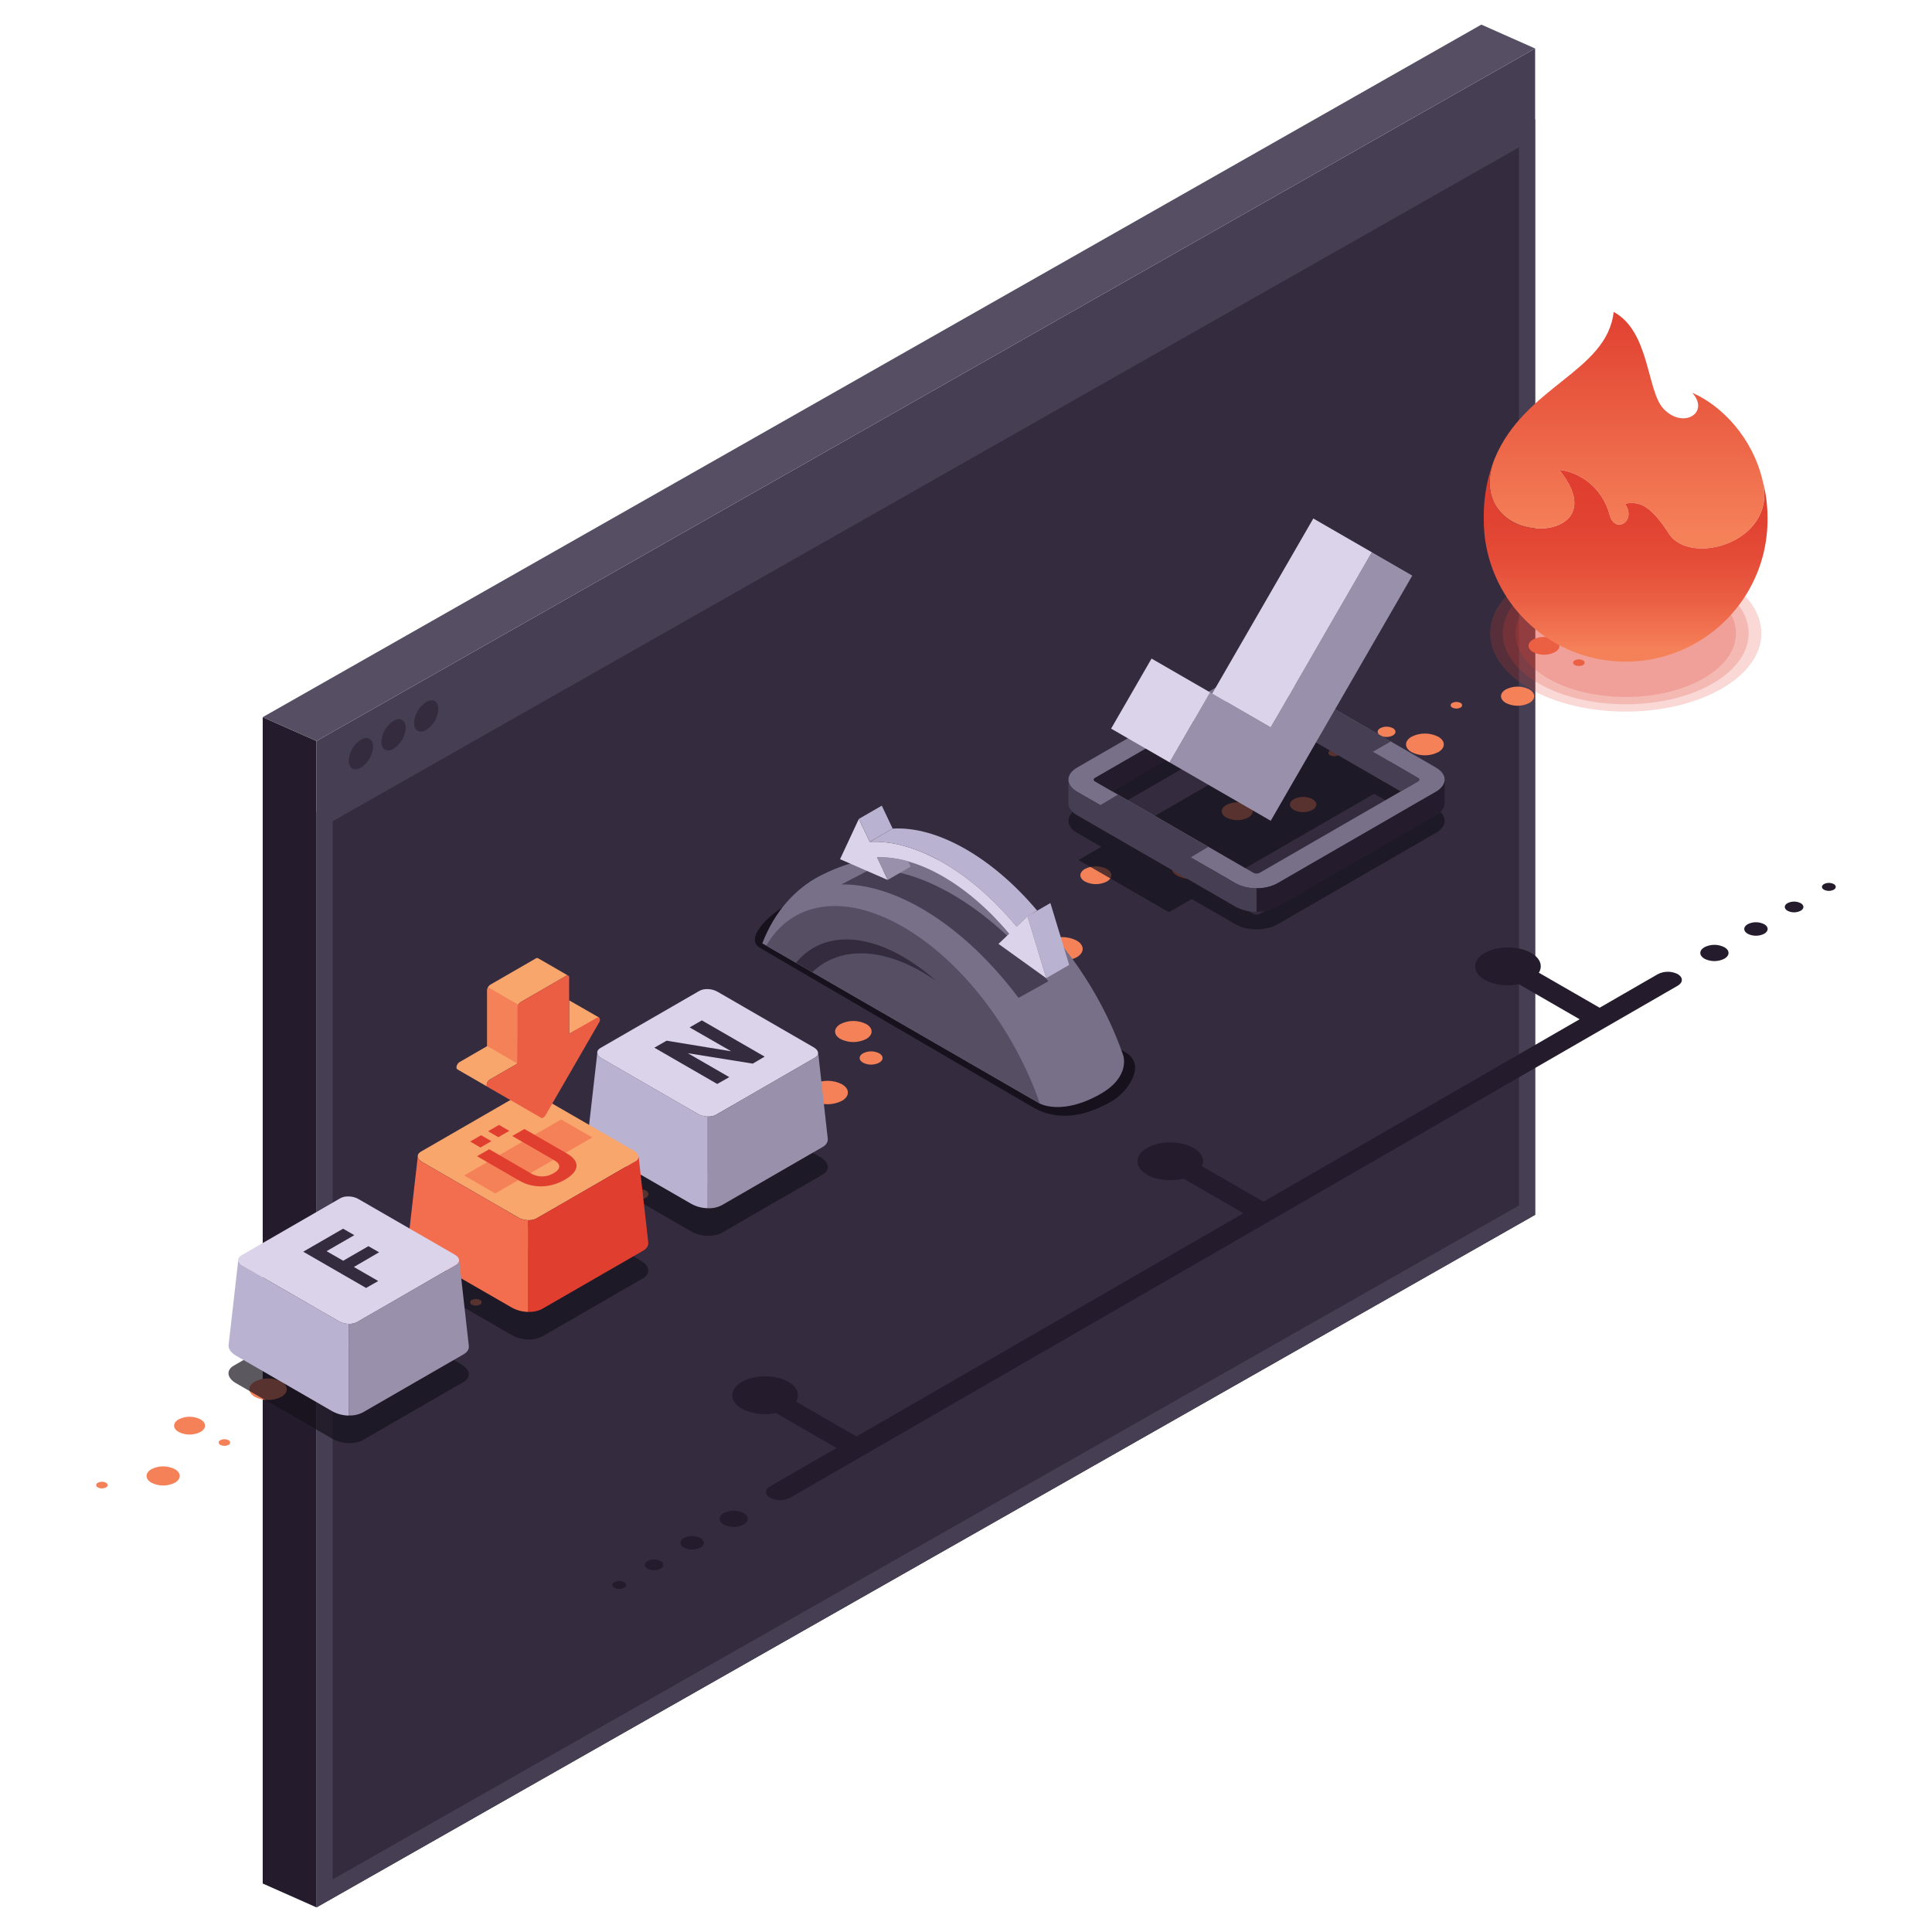
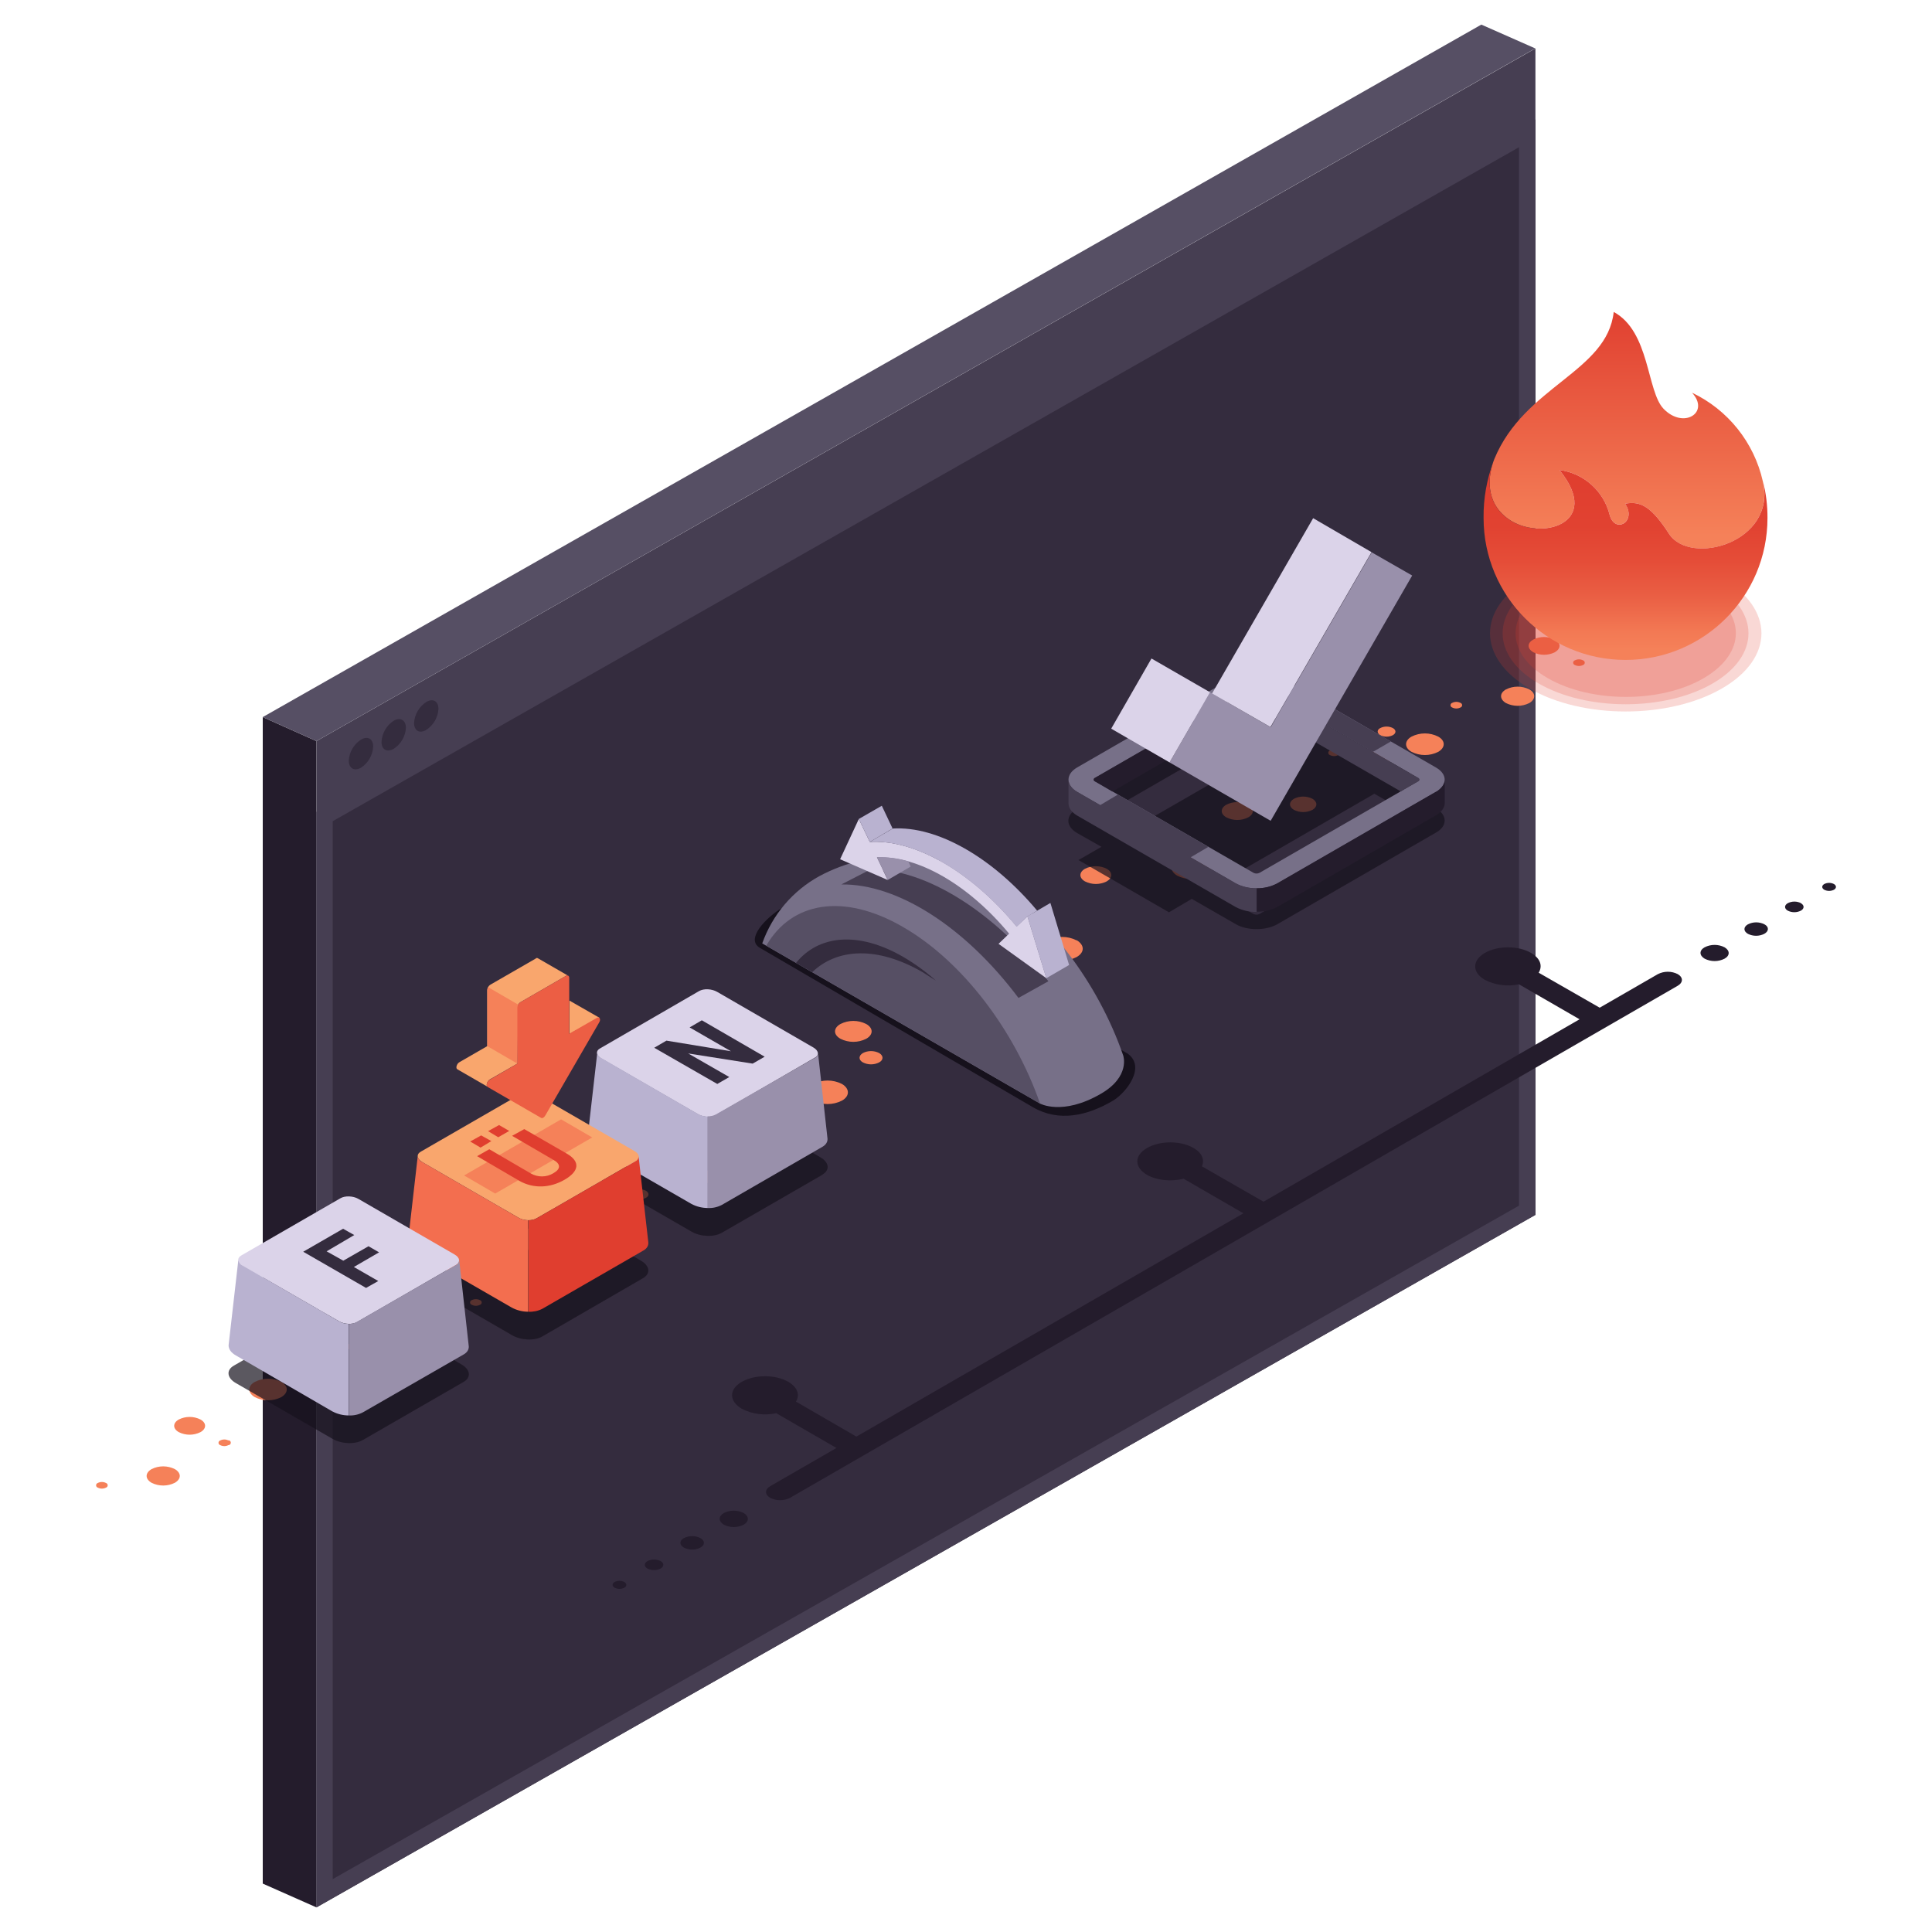
<svg xmlns="http://www.w3.org/2000/svg" viewBox="0 0 950 950">
  <defs>
-     <linearGradient id="a" x1="800.06" y1="263.36" x2="800.06" y2="149.59" gradientUnits="userSpaceOnUse">
+     <linearGradient id="a" x1="800.1" y1="263.4" x2="800.1" y2="149.6" gradientUnits="userSpaceOnUse">
      <stop offset="0" stop-color="#f58159" />
      <stop offset="1" stop-color="#e03e2f" />
    </linearGradient>
-     <linearGradient id="b" x1="799.4" y1="319.53" x2="799.4" y2="232.74" gradientUnits="userSpaceOnUse">
+     <linearGradient id="b" x1="799.4" y1="319.5" x2="799.4" y2="232.7" gradientUnits="userSpaceOnUse">
      <stop offset="0" stop-color="#f58159" />
-       <stop offset=".06" stop-color="#f37954" />
-       <stop offset=".28" stop-color="#ea5f44" />
+       <stop offset=".1" stop-color="#f37954" />
+       <stop offset=".3" stop-color="#ea5f44" />
      <stop offset=".5" stop-color="#e54d38" />
-       <stop offset=".74" stop-color="#e14231" />
+       <stop offset=".7" stop-color="#e14231" />
      <stop offset="1" stop-color="#e03e2f" />
    </linearGradient>
    <style>.a{fill:#241c2c}.b{fill:#342c3e}.c{fill:#463e52}.d{fill:#f58159}.e,.p{fill:#e03e2f}.e{opacity:.2}.h{fill:#16111c;opacity:.7}.i{fill:#777088}.j{fill:#9990ab}.k{fill:#dbd3e9}.m{fill:#564f64}.n{fill:#b9b2d0}.o{fill:#f9a66d}</style>
  </defs>
-   <path class="a" d="M129.18 352.64v573.52l26.45 11.74V364.37z" />
-   <path class="b" d="M754.85 597.36L155.63 937.9V399.23L754.85 58.7v538.66z" />
-   <path class="c" d="M155.63 364.37V937.9l599.22-340.54V23.84zm591.28 228.41L163.57 924.14V403.82L746.91 72.45v520.33z" />
-   <path class="b" d="M209.57 345.16c3.29-1.9 6-.36 6 3.44a13.18 13.18 0 01-6 10.33c-3.29 1.9-6 .36-6-3.44a13.19 13.19 0 016-10.33zM193.52 354.43c3.29-1.9 6-.36 6 3.44a13.19 13.19 0 01-6 10.33c-3.29 1.9-6 .36-6-3.44a13.19 13.19 0 016-10.33zM177.48 363.69c3.29-1.9 6-.36 6 3.44a13.18 13.18 0 01-6 10.33c-3.29 1.9-6 .36-6-3.44a13.19 13.19 0 016-10.33z" />
-   <path class="a" d="M825 479a10.83 10.83 0 00-9.8 0l-28.63 16.52-29.88-17.22c2-3.28.8-7.08-3.76-9.71-6.31-3.64-16.54-3.64-22.86 0s-6.31 9.55 0 13.2c4.55 2.63 11.13 3.33 16.82 2.17l29.84 17.23-155.47 89.7L591 573.45c1.45-3.12.12-6.57-4.11-9-6.31-3.64-16.54-3.64-22.86 0s-6.31 9.55 0 13.2c4.85 2.8 12 3.43 17.94 1.92l29.44 17-190.27 109.78-29.73-17.16c2-3.28.8-7.08-3.76-9.71-6.31-3.64-16.54-3.64-22.86 0s-6.31 9.55 0 13.2c4.55 2.63 11.13 3.33 16.82 2.17L411.34 712l-32.66 18.84c-2.71 1.56-2.71 4.09 0 5.66a10.82 10.82 0 009.8 0L825 484.67c2.67-1.56 2.67-4.1 0-5.67zM365.67 744a10.83 10.83 0 00-9.79 0c-2.7 1.56-2.7 4.09 0 5.66a10.82 10.82 0 009.8 0c2.69-1.55 2.69-4.08-.01-5.66zm-21.25 12.27a9 9 0 00-8.13 0c-2.25 1.3-2.25 3.4 0 4.7a9 9 0 008.13 0c2.24-1.28 2.24-3.39 0-4.68zm-19.59 11.33a7.15 7.15 0 00-6.47 0c-1.79 1-1.79 2.7 0 3.74a7.15 7.15 0 006.47 0c1.78-1.04 1.78-2.71 0-3.74zm-17.93 10.35a5.32 5.32 0 00-4.81 0c-1.33.77-1.33 2 0 2.78a5.31 5.31 0 004.81 0c1.33-.73 1.33-2.01 0-2.78zm541-312.19a10.83 10.83 0 00-9.8 0c-2.7 1.56-2.7 4.09 0 5.66a10.82 10.82 0 009.8 0c2.73-1.57 2.73-4.1.02-5.66zm19.59-11.31a9 9 0 00-8.13 0c-2.25 1.3-2.25 3.4 0 4.7a9 9 0 008.13 0c2.27-1.3 2.27-3.41.02-4.7zm17.93-10.35a7.15 7.15 0 00-6.47 0c-1.79 1-1.79 2.7 0 3.74a7.15 7.15 0 006.47 0c1.81-1.04 1.81-2.71.02-3.74zm16.27-9.39a5.32 5.32 0 00-4.81 0c-1.33.77-1.33 2 0 2.78a5.31 5.31 0 004.81 0c1.31-.78 1.31-2.02.02-2.79z" />
-   <path class="d" d="M86 722.42c3.19 1.84 3.19 4.82 0 6.66a12.76 12.76 0 01-11.54 0c-3.19-1.84-3.19-4.82 0-6.66a12.76 12.76 0 0111.54 0zM98.58 697.92c3 1.71 3 4.48 0 6.2a11.86 11.86 0 01-10.73 0c-3-1.71-3-4.48 0-6.2a11.86 11.86 0 0110.73 0zM138.31 679.35c3.59 2.07 3.59 5.43 0 7.51a14.37 14.37 0 01-13 0c-3.59-2.07-3.59-5.43 0-7.51a14.37 14.37 0 0113 0zM209.5 657.14c3.74 2.16 3.74 5.66 0 7.83a15 15 0 01-13.55 0c-3.74-2.16-3.74-5.66 0-7.83a15 15 0 0113.55 0zM52.11 729.09a1.22 1.22 0 010 2.3 4.41 4.41 0 01-4 0 1.22 1.22 0 010-2.3 4.41 4.41 0 014 0zM112.35 708.17a1.22 1.22 0 010 2.3 4.41 4.41 0 01-4 0 1.22 1.22 0 010-2.3 4.41 4.41 0 014 0zM171.83 660.89a1.22 1.22 0 010 2.3 4.41 4.41 0 01-4 0 1.22 1.22 0 010-2.3 4.41 4.41 0 014 0zM236 639.21a1.22 1.22 0 010 2.3 4.41 4.41 0 01-4 0 1.22 1.22 0 010-2.3 4.41 4.41 0 014 0zM264.62 605.55c3.63 2.09 3.63 5.49 0 7.58a14.51 14.51 0 01-13.13 0c-3.63-2.09-3.63-5.49 0-7.58a14.51 14.51 0 0113.13 0zM310.17 596.86c3.4 2 3.4 5.15 0 7.11a13.61 13.61 0 01-12.31 0c-3.4-2-3.4-5.15 0-7.11a13.61 13.61 0 0112.31 0zM317.64 585.44c1.67 1 1.67 2.52 0 3.48a6.67 6.67 0 01-6 0c-1.67-1-1.67-2.52 0-3.48a6.67 6.67 0 016 0zM323.95 567.12c3.95 2.28 3.95 6 0 8.25a15.8 15.8 0 01-14.29 0c-3.95-2.28-3.95-6 0-8.25a15.8 15.8 0 0114.29 0zM359.88 575.27c3.19 1.84 3.19 4.83 0 6.67a12.77 12.77 0 01-11.56 0c-3.19-1.84-3.19-4.83 0-6.67a12.77 12.77 0 0111.56 0zM388.61 556.25c3.74 2.16 3.74 5.66 0 7.83a15 15 0 01-13.55 0c-3.74-2.16-3.74-5.66 0-7.83a15 15 0 0113.55 0zM414 533.14c3.9 2.25 3.9 5.9 0 8.15a15.6 15.6 0 01-14.12 0c-3.9-2.25-3.9-5.9 0-8.15a15.6 15.6 0 0114.12 0zM432.34 517.94c2.2 1.27 2.2 3.32 0 4.59a8.79 8.79 0 01-8 0c-2.2-1.27-2.2-3.32 0-4.59a8.79 8.79 0 018 0zM425.95 503.55c3.51 2 3.51 5.31 0 7.33a14 14 0 01-12.69 0c-3.51-2-3.51-5.31 0-7.33a14 14 0 0112.69 0zM474 503.4c3.74 2.16 3.74 5.66 0 7.83a15 15 0 01-13.55 0c-3.74-2.16-3.74-5.66 0-7.83a15 15 0 0113.55 0zM529.42 462.49c3.93 2.27 3.93 5.95 0 8.22a15.73 15.73 0 01-14.23 0c-3.93-2.27-3.93-5.95 0-8.22a15.73 15.73 0 0114.23 0zM495.73 465.09a1.22 1.22 0 010 2.3 4.41 4.41 0 01-4 0 1.22 1.22 0 010-2.3 4.41 4.41 0 014 0zM544.22 427.27c3 1.71 3 4.48 0 6.2a11.86 11.86 0 01-10.73 0c-3-1.71-3-4.48 0-6.2a11.86 11.86 0 0110.73 0zM592.55 422.74c3.77 2.18 3.77 5.71 0 7.89a15.1 15.1 0 01-13.66 0c-3.77-2.18-3.77-5.71 0-7.89a15.1 15.1 0 0113.66 0zM613.77 395.79c3 1.71 3 4.48 0 6.2A11.86 11.86 0 01603 402c-3-1.71-3-4.48 0-6.2a11.86 11.86 0 0110.77-.01zM645.36 392.95c2.53 1.46 2.53 3.83 0 5.3a10.14 10.14 0 01-9.17 0c-2.53-1.46-2.53-3.83 0-5.3a10.14 10.14 0 019.17 0zM658 369.08a1.22 1.22 0 010 2.3 4.41 4.41 0 01-4 0 1.22 1.22 0 010-2.3 4.41 4.41 0 014 0zM683 369.68c2.5 1.44 2.5 3.78 0 5.22a10 10 0 01-9 0c-2.5-1.44-2.5-3.78 0-5.22a10 10 0 019 0zM684.9 358.06c1.71 1 1.71 2.59 0 3.58a6.86 6.86 0 01-6.21 0c-1.71-1-1.71-2.59 0-3.58a6.86 6.86 0 016.21 0zM707.22 362.26c3.63 2.09 3.63 5.49 0 7.58a14.51 14.51 0 01-13.13 0c-3.63-2.09-3.63-5.49 0-7.58a14.51 14.51 0 0113.13 0zM752 339c3.19 1.84 3.19 4.82 0 6.66a12.76 12.76 0 01-11.54 0c-3.19-1.84-3.19-4.82 0-6.66a12.76 12.76 0 0111.54 0zM764.59 314.46c3 1.71 3 4.48 0 6.2a11.86 11.86 0 01-10.73 0c-3-1.71-3-4.48 0-6.2a11.86 11.86 0 0110.73 0zM804.33 295.88c3.59 2.07 3.59 5.43 0 7.51a14.37 14.37 0 01-13 0c-3.59-2.07-3.59-5.43 0-7.51a14.37 14.37 0 0113 0zM718.13 345.63a1.22 1.22 0 010 2.3 4.41 4.41 0 01-4 0 1.22 1.22 0 010-2.3 4.41 4.41 0 014 0zM778.37 324.71a1.22 1.22 0 010 2.3 4.41 4.41 0 01-4 0 1.22 1.22 0 010-2.3 4.41 4.41 0 014 0zM837.85 277.43a1.22 1.22 0 010 2.3 4.41 4.41 0 01-4 0 1.22 1.22 0 010-2.3 4.41 4.41 0 014 0z" />
-   <path class="e" d="M846.56 284.19c-26-15-68.27-15-94.32 0s-26 39.42 0 54.45 68.27 15 94.32 0 26.05-39.42 0-54.45z" />
-   <path class="e" d="M842.14 286.74c-23.61-13.63-61.88-13.63-85.49 0s-23.61 35.73 0 49.35 61.88 13.63 85.49 0 23.61-35.72 0-49.35z" />
-   <path class="e" d="M837.73 289.29c-21.17-12.22-55.48-12.22-76.65 0s-21.17 32 0 44.25 55.48 12.22 76.65 0 21.16-32.03 0-44.25z" />
-   <path d="M820.7 262.49c-8.38-12.91-13.79-16.43-21.65-14.81 5.92 8.76-5 15.06-7.56 5.49-3.75-14.09-15.46-21.24-24.74-22.12 21.7 26.86-9.71 35-25 24.22-11.74-8.27-10.16-21.51-6.88-29.54 14.71-35.93 55.29-42.8 58.6-72.35 17.85 9.6 16.21 38.95 24.54 47.66 9.75 10.2 22.92 1.83 14.08-7.92 14.46 6.24 29.78 22.11 34.68 43.45 7 30.25-35.66 41.96-46.07 25.92z" fill="url(#a)" />
-   <path d="M866.86 236.74c6.74 30.12-35.77 41.76-46.16 25.76-8.38-12.91-13.79-16.43-21.65-14.81 5.92 8.76-5 15.06-7.56 5.49-3.75-14.09-15.46-21.24-24.74-22.12 21.7 26.86-9.71 35-25 24.22-11.33-8-10.26-20.6-7.21-28.69a76 76 0 00-4.95 28.15 69.77 69.77 0 10139.53 0 71.27 71.27 0 00-2.26-18z" fill="url(#b)" />
-   <path class="h" d="M706.1 397.65l-21.57-12.45 9.57-5.52L649.63 354l-9.57 5.52-11.9-6.87c-5.68-3.28-14.91-3.28-20.59 0l-77.94 45c-5.68 3.28-5.68 8.61 0 11.89l11.9 6.87-11.22 6.48 44.47 25.67 11.22-6.48 21.57 12.45c5.68 3.28 14.91 3.28 20.59 0l77.94-45c5.67-3.27 5.67-8.61 0-11.88zm-167.65 6.79a.9.9 0 010-1.7l77.94-45a3.3 3.3 0 012.94 0l11.9 6.87L580 394.18l-29.67 17.13zm158.82 0l-77.94 45a3.3 3.3 0 01-2.94 0L594.83 437l29.67-17.13 51.21-29.57 21.57 12.45a.9.9 0 010 1.69z" />
-   <path class="i" d="M607.57 332.43l-77.94 45c-5.68 3.28-5.68 8.61 0 11.89l77.94 45c5.68 3.28 14.91 3.28 20.59 0l77.94-45c5.68-3.28 5.68-8.61 0-11.89l-77.94-45c-5.68-3.27-14.91-3.27-20.59 0zm89.71 50.09a.9.9 0 010 1.7l-77.94 45a3.3 3.3 0 01-2.94 0l-77.94-45a.9.9 0 010-1.7l77.94-45a3.3 3.3 0 012.94 0z" />
-   <path class="c" d="M540.76 396.07l44.47 25.67 8.95-5.34-44.47-25.67zm98.65-57.13l-8.82 5.06 44.47 25.67 8.82-5.09z" />
-   <path class="a" d="M706.1 389.32l-77.94 45a21.05 21.05 0 01-10.29 2.46v11.55a21.05 21.05 0 0010.29-2.46l77.94-45c2.84-1.64 4.26-3.79 4.26-5.94v-11.55c0 2.15-1.42 4.3-4.26 5.94z" />
-   <path class="c" d="M697.28 382.53l-77.94-45a3 3 0 00-1.47-.35v11.55a3 3 0 011.47.35l69.41 40.07 8.53-4.92a.9.9 0 000-1.7z" />
-   <path class="a" d="M617.86 337.18a3 3 0 00-1.47.35l-77.94 45a.9.9 0 000 1.7l8.53 4.92 69.41-40.07a3 3 0 011.47-.35v-11.55z" />
-   <path class="j" d="M674.55 271.55l-49.71 86.11-29.83-17.22-19.89 34.45 49.72 28.7 69.6-120.55-19.89-11.49z" />
-   <path class="k" d="M546.355 358.277l19.885-34.442 28.77 16.61-19.886 34.442zM596.064 341.06l49.715-86.11 28.77 16.61-49.716 86.11z" />
-   <path class="c" d="M617.86 436.78a21.05 21.05 0 01-10.29-2.46l-77.94-45c-2.84-1.64-4.26-3.79-4.26-5.94v11.55c0 2.15 1.42 4.3 4.26 5.94l77.94 45a21.05 21.05 0 0010.29 2.46v-11.55z" />
-   <path d="M554.05 517.83l-134.14-78.35c-12.74-7.36-22.61-.84-35.2 6.78-7.76 4.7-18.53 15.55-10.95 19.86l134.14 78.35c12.74 7.36 26.59 4.22 39.26-3.25 6.46-3.8 16.79-16.78 6.89-23.39z" fill="#16111c" />
-   <path class="i" d="M552.32 519C540 483.38 514.5 449.1 485 432.1c-31.41-18.13-63-11.26-81.88-1.39-11.73 6.13-22.1 17.07-28.29 33.15l136.45 78.78s10.93 6.12 29.89-4.75C556 529.43 552.32 519 552.32 519z" />
-   <path class="c" d="M515.48 482.53c-25.85-33.74-60.23-55.45-87.43-55.07l-14.34 7.42c27.67-.38 61.06 21 87.11 55.79z" />
-   <path class="m" d="M444.07 455.76c-29.46-17-54.94-12.15-67.27 9.21l134.55 77.68C499 507 473.52 472.76 444.07 455.76z" />
-   <path class="b" d="M453.55 478c2.25 1.3 4.48 2.72 6.68 4.24a99.8 99.8 0 00-16.16-11.78c-22.13-12.77-41.55-10.69-52.64 2.95l8 4.62c12.33-11.86 31.98-12.79 54.12-.03z" />
-   <path class="k" d="M514.46 481l-9.23-30.43-5.35 5.11c-22.27-27-50-43-72.23-41.7l-5.35-11.28-9.23 19.78 23.44 10.21-5.27-11.11c20.13-.83 44.89 13.47 65 37.54l-5.27 5z" />
-   <path class="n" d="M514.46 480.98l11.27-6.51-9.23-30.43-11.27 6.51 9.23 30.43zM422.31 402.67l5.35 11.28 11.27-6.51-5.34-11.28-11.28 6.51z" />
-   <path class="n" d="M510 447.77c-22.07-26.22-49.2-41.65-71.09-40.33L427.66 414c22.27-1.34 50 14.65 72.23 41.7l5.35-5.11z" />
-   <path class="j" d="M446.56 423.54a49 49 0 00-15.3-2l5.27 11.11 11.27-6.51-1.24-2.61z" />
-   <path class="h" d="M404.49 577.58l-49.59 28.63c-3.82 2.2-10.49 1.93-14.9-.62l-47.45-27.4c-4.41-2.55-4.89-6.4-1.07-8.6L341.07 541c3.82-2.2 10.49-1.93 14.9.62L403.42 569c4.41 2.53 4.89 6.38 1.07 8.58z" />
-   <path class="k" d="M400.76 520.05l-48.69 28.11c-2.26 1.3-6.2 1.14-8.8-.36l-47.43-27.38c-2.61-1.5-2.89-3.78-.63-5.08l48.69-28.11c2.26-1.3 6.2-1.14 8.8.36L400.13 515c2.6 1.47 2.87 3.75.63 5.05z" />
-   <path class="j" d="M402.27 517.6a2.52 2.52 0 01-1.51 2.45l-48.69 28.11a8 8 0 01-4.07.84v45.1a13.49 13.49 0 006.92-1.47L404.49 564c1.82-1.05 2.64-2.48 2.54-4l-4.73-42.4z" />
-   <path class="n" d="M348 549a10.12 10.12 0 01-4.71-1.22l-47.43-27.38a3.63 3.63 0 01-2.13-2.82l-4.8 42.05c-.05 1.72 1.14 3.54 3.6 5L340 592a17.16 17.16 0 008 2.09V549z" />
-   <path class="b" d="M352.66 533l-30.89-17.83 6-3.44 31.55 5.17.09-.05-20.3-11.65 6-3.46L376 519.57l-5.87 3.43-31.68-5.09-.09.05 20.25 11.69z" />
-   <path class="h" d="M316.23 628.54l-49.59 28.63c-3.82 2.2-10.49 1.93-14.9-.62l-47.45-27.4c-4.41-2.55-4.89-6.4-1.07-8.6l49.59-28.63c3.82-2.2 10.49-1.93 14.9.62l47.45 27.4c4.4 2.55 4.84 6.4 1.07 8.6z" />
-   <path class="o" d="M312.5 571l-48.7 28.12c-2.26 1.3-6.2 1.14-8.8-.36l-47.43-27.38c-2.61-1.5-2.89-3.78-.63-5.08l48.69-28.11c2.26-1.3 6.2-1.14 8.8.36l47.43 27.38c2.61 1.5 2.89 3.78.64 5.07z" />
-   <path class="d" d="M291.24 559.3l-47.72 27.55L228.2 578l47.71-27.55 15.33 8.85z" />
-   <path class="p" d="M314 568.56a2.52 2.52 0 01-1.5 2.44l-48.7 28.12a8 8 0 01-4.09.86v45.08a13.49 13.49 0 006.92-1.47l49.6-28.59c1.82-1.05 2.64-2.48 2.54-4L314 568.56z" />
-   <path d="M259.71 600a10.12 10.12 0 01-4.71-1.22l-47.43-27.38a3.63 3.63 0 01-2.13-2.82l-4.8 42.05c-.05 1.72 1.14 3.54 3.6 5L251.73 643a17.16 17.16 0 008 2.09V600z" fill="#f36e4f" />
-   <path class="p" d="M236.25 564.25l-5.07-2.93 5.38-3.11 5.07 2.93zm-1.68 4.28l6-3.44L261.09 577a10.87 10.87 0 0011.12-.1c3.71-2.14 3.62-4.48.31-6.39l-20.65-11.92 6-3.44 20.83 12c6.93 4 6.13 8.84-.93 12.92s-15.4 4.51-22.33.51zm10.43-9.35l-5-2.93 5.38-3.11 5.07 2.93z" />
-   <path class="o" d="M279.44 479.75a.79.79 0 01.23.26.86.86 0 00-.14-.21zm-15.94-8.49l-22.43 12.94a3.32 3.32 0 00-1.5 2.6v27.58l-13.62 7.87c-1.34.77-2 3-1.06 3.58l14.87 8.58c-.95-.55-.28-2.8 1.06-3.58l13.61-7.83v-27.61a3.32 3.32 0 011.5-2.6l22.43-12.95a1.06 1.06 0 011-.11c-1.14-.72-14.58-8.42-14.84-8.57a1 1 0 00-1.03.09zM294.56 500.32l-14.7-8.44v16.4l14.7-7.96z" />
-   <path class="d" d="M254.8 494l-14.8-8.57a3 3 0 00-.39 1.37v27.58l14.82 8.62z" />
-   <path d="M279.86 508.28v-27.57a.92.92 0 00-1.5-.87l-22.43 12.95a3.32 3.32 0 00-1.5 2.6V523l-13.62 7.87c-1.34.77-2 3-1.06 3.58l26.34 15.21c.59.34 1.54-.21 2.13-1.23l26.34-45.62c.95-1.64.28-3.12-1.06-2.35z" fill="#ec5e44" />
-   <path class="h" d="M228 679.5l-49.59 28.63c-3.82 2.2-10.49 1.93-14.9-.62L116 680.12c-4.41-2.55-4.89-6.4-1.07-8.6l49.59-28.63c3.82-2.2 10.49-1.93 14.9.62l47.45 27.4c4.43 2.53 4.91 6.38 1.13 8.59z" />
-   <path class="k" d="M224.23 622l-48.69 28.11c-2.26 1.3-6.2 1.14-8.8-.36l-47.43-27.38c-2.61-1.5-2.89-3.78-.63-5.08l48.69-28.11c2.26-1.3 6.2-1.14 8.8.36l47.43 27.38c2.61 1.47 2.89 3.75.63 5.08z" />
-   <path class="j" d="M225.74 619.52a2.52 2.52 0 01-1.51 2.45l-48.69 28.11a8 8 0 01-4.09.86V696a13.49 13.49 0 006.92-1.47L228 665.91c1.82-1.05 2.64-2.48 2.54-4l-4.76-42.44z" />
-   <path class="n" d="M171.45 650.94a10.12 10.12 0 01-4.71-1.22l-47.43-27.38a3.63 3.63 0 01-2.13-2.82l-4.8 42.05c-.05 1.72 1.14 3.54 3.6 5l47.45 27.4a17.16 17.16 0 008 2.09v-45.12z" />
-   <path class="b" d="M180 633.31l-30.89-17.83 19.59-11.31 5.52 3.18-13.63 7.87 8.16 4.71 12.4-7.16 5.25 3L174 623l12 6.9z" />
-   <path class="m" d="M129.18 352.64L728.4 12.1l26.45 11.74-599.22 340.53z" />
+   <path class="a" d="M129.2 352.6v573.6l26.4 11.7V364.4z" />
+   <path class="b" d="M754.9 597.4 155.6 937.9V399.2L755 58.7v538.7z" />
+   <path class="c" d="M155.6 364.4v573.5L755 597.4V23.8zM747 592.8 163.6 924V403.8L746.9 72.4v520.4z" />
+   <path class="b" d="M209.6 345.2c3.3-2 6-.4 6 3.4a13.2 13.2 0 0 1-6 10.3c-3.3 2-6 .4-6-3.4a13.2 13.2 0 0 1 6-10.3zm-16 9.2c3.2-1.9 6-.3 6 3.5a13.2 13.2 0 0 1-6 10.3c-3.4 1.9-6 .4-6-3.4a13.2 13.2 0 0 1 6-10.4zm-16.1 9.3c3.3-2 6-.4 6 3.4a13.2 13.2 0 0 1-6 10.4c-3.3 1.9-6 .3-6-3.5a13.2 13.2 0 0 1 6-10.3z" />
+   <path class="a" d="M825 479a10.8 10.8 0 0 0-9.8 0l-28.6 16.5-30-17.2c2-3.3.9-7-3.7-9.7-6.3-3.7-16.5-3.7-22.8 0s-6.3 9.5 0 13.2a25.3 25.3 0 0 0 16.8 2.2l29.8 17.2-155.4 89.7-30.3-17.4c1.4-3.2.1-6.6-4.1-9-6.3-3.7-16.5-3.7-22.9 0s-6.3 9.5 0 13.2c4.9 2.8 12 3.4 18 1.9l29.4 17-190.3 109.8-29.7-17.2c2-3.3.8-7-3.7-9.7-6.4-3.7-16.6-3.7-23 0s-6.2 9.5 0 13.2a25.3 25.3 0 0 0 17 2.2l29.6 17.1-32.6 18.8c-2.7 1.6-2.7 4.1 0 5.7a10.8 10.8 0 0 0 9.8 0L825 484.7c2.7-1.6 2.7-4.1 0-5.7zM365.7 744a10.8 10.8 0 0 0-9.8 0c-2.7 1.6-2.7 4 0 5.7a10.8 10.8 0 0 0 9.8 0c2.7-1.6 2.7-4.1 0-5.7zm-21.3 12.3a9 9 0 0 0-8.1 0c-2.3 1.3-2.3 3.4 0 4.7a9 9 0 0 0 8.1 0c2.3-1.3 2.3-3.4 0-4.7zm-19.6 11.3a7.2 7.2 0 0 0-6.4 0c-1.8 1-1.8 2.7 0 3.7a7.2 7.2 0 0 0 6.4 0c1.8-1 1.8-2.7 0-3.7zM307 777.9a5.3 5.3 0 0 0-4.8 0c-1.3.8-1.3 2 0 2.8a5.3 5.3 0 0 0 4.8 0c1.3-.7 1.3-2 0-2.8zm541-312.1a10.8 10.8 0 0 0-9.8 0c-2.7 1.5-2.7 4 0 5.6a10.8 10.8 0 0 0 9.8 0c2.7-1.5 2.7-4 0-5.6zm19.6-11.3a9 9 0 0 0-8.1 0c-2.3 1.3-2.3 3.4 0 4.7a9 9 0 0 0 8 0c2.4-1.3 2.4-3.5.1-4.7zm18-10.4a7.2 7.2 0 0 0-6.5 0c-1.8 1-1.8 2.7 0 3.7a7.2 7.2 0 0 0 6.4 0c1.8-1 1.8-2.7 0-3.7zm16.2-9.4a5.3 5.3 0 0 0-4.8 0c-1.3.8-1.3 2 0 2.8a5.3 5.3 0 0 0 4.8 0c1.3-.8 1.3-2 0-2.8z" />
+   <path class="d" d="M86 722.4c3.2 1.9 3.2 4.8 0 6.7a12.8 12.8 0 0 1-11.5 0c-3.2-1.9-3.2-4.8 0-6.7a12.8 12.8 0 0 1 11.5 0zM98.6 698c3 1.7 3 4.5 0 6.2a11.9 11.9 0 0 1-10.7 0c-3-1.7-3-4.5 0-6.2a11.9 11.9 0 0 1 10.7 0zm39.7-18.5c3.6 2 3.6 5.4 0 7.5a14.4 14.4 0 0 1-13 0c-3.6-2.1-3.6-5.5 0-7.5a14.4 14.4 0 0 1 13 0zm71.2-22.3c3.7 2.2 3.7 5.7 0 7.9a15 15 0 0 1-13.6 0c-3.7-2.2-3.7-5.7 0-7.9a15 15 0 0 1 13.6 0zm-157.4 72a1.2 1.2 0 0 1 0 2.3 4.4 4.4 0 0 1-4 0 1.2 1.2 0 0 1 0-2.3 4.4 4.4 0 0 1 4 0zm60.2-21a1.2 1.2 0 0 1 0 2.4 4.4 4.4 0 0 1-4 0 1.2 1.2 0 0 1 0-2.3 4.4 4.4 0 0 1 4 0zm59.5-47.2a1.2 1.2 0 0 1 0 2.3 4.4 4.4 0 0 1-4 0 1.2 1.2 0 0 1 0-2.3 4.4 4.4 0 0 1 4 0zm64.2-21.7a1.2 1.2 0 0 1 0 2.3 4.4 4.4 0 0 1-4 0 1.2 1.2 0 0 1 0-2.3 4.4 4.4 0 0 1 4 0zm28.6-33.7c3.6 2.1 3.6 5.5 0 7.6a14.5 14.5 0 0 1-13.1 0c-3.6-2-3.6-5.5 0-7.6a14.5 14.5 0 0 1 13.1 0zm45.6-8.6c3.4 2 3.4 5.1 0 7a13.6 13.6 0 0 1-12.3 0c-3.4-2-3.4-5 0-7a13.6 13.6 0 0 1 12.3 0zm7.4-11.5c1.7 1 1.7 2.6 0 3.5a6.7 6.7 0 0 1-6 0c-1.6-1-1.6-2.5 0-3.5a6.7 6.7 0 0 1 6 0zm6.3-18.3c4 2.3 4 6 0 8.3a15.8 15.8 0 0 1-14.2 0c-4-2.3-4-6 0-8.3a15.8 15.8 0 0 1 14.2 0zm36 8.2c3.2 1.8 3.2 4.8 0 6.6a12.8 12.8 0 0 1-11.6 0c-3.2-1.8-3.2-4.8 0-6.6a12.8 12.8 0 0 1 11.6 0zm28.7-19c3.7 2.1 3.7 5.6 0 7.8a15 15 0 0 1-13.5 0c-3.8-2.2-3.8-5.7 0-7.8a15 15 0 0 1 13.5 0zM414 533c3.9 2.3 3.9 6 0 8.2a15.6 15.6 0 0 1-14.1 0c-4-2.3-4-6 0-8.2a15.6 15.6 0 0 1 14.1 0zm18.3-15.2c2.2 1.3 2.2 3.4 0 4.6a8.8 8.8 0 0 1-8 0c-2.2-1.2-2.2-3.3 0-4.6a8.8 8.8 0 0 1 8 0zm-6.4-14.3c3.6 2 3.6 5.3 0 7.3a14 14 0 0 1-12.6 0c-3.6-2-3.6-5.3 0-7.3a14 14 0 0 1 12.6 0zm48.1-.2c3.7 2.2 3.7 5.7 0 7.8a15 15 0 0 1-13.6 0c-3.7-2.1-3.7-5.6 0-7.8a15 15 0 0 1 13.6 0zm55.4-41c4 2.4 4 6 0 8.3a15.7 15.7 0 0 1-14.2 0c-4-2.3-4-6 0-8.2a15.7 15.7 0 0 1 14.2 0zm-33.7 2.7a1.2 1.2 0 0 1 0 2.3 4.4 4.4 0 0 1-4 0 1.2 1.2 0 0 1 0-2.3 4.4 4.4 0 0 1 4 0zm48.5-37.8c3 1.7 3 4.4 0 6.2a11.9 11.9 0 0 1-10.7 0c-3-1.7-3-4.5 0-6.2a11.9 11.9 0 0 1 10.7 0zm48.3-4.6c3.8 2.2 3.8 5.8 0 8a15.1 15.1 0 0 1-13.6 0c-3.8-2.2-3.8-5.8 0-8a15.1 15.1 0 0 1 13.7 0zm21.3-27c3 1.8 3 4.6 0 6.3a11.9 11.9 0 0 1-10.8 0c-3-1.7-3-4.5 0-6.2a11.9 11.9 0 0 1 10.8 0zm31.6-2.8c2.5 1.5 2.5 3.9 0 5.4a10.1 10.1 0 0 1-9.2 0c-2.5-1.5-2.5-3.9 0-5.4a10.1 10.1 0 0 1 9.2 0zm12.6-23.8a1.2 1.2 0 0 1 0 2.3 4.4 4.4 0 0 1-4 0 1.2 1.2 0 0 1 0-2.3 4.4 4.4 0 0 1 4 0zm25 .6c2.5 1.4 2.5 3.8 0 5.2a10 10 0 0 1-9 0c-2.5-1.4-2.5-3.8 0-5.2a10 10 0 0 1 9 0zm1.9-11.6c1.7 1 1.7 2.5 0 3.5a6.9 6.9 0 0 1-6.2 0c-1.7-1-1.7-2.6 0-3.5a6.9 6.9 0 0 1 6.2 0zm22.3 4.2c3.6 2 3.6 5.4 0 7.5a14.5 14.5 0 0 1-13.1 0c-3.6-2-3.6-5.5 0-7.5a14.5 14.5 0 0 1 13.1 0zM752 339c3.2 1.8 3.2 4.8 0 6.7a12.8 12.8 0 0 1-11.5 0c-3.2-1.9-3.2-4.9 0-6.7a12.8 12.8 0 0 1 11.5 0zm12.6-24.5c3 1.7 3 4.4 0 6.2a11.9 11.9 0 0 1-10.7 0c-3-1.8-3-4.5 0-6.2a11.9 11.9 0 0 1 10.7 0zm39.7-18.6c3.6 2 3.6 5.4 0 7.5a14.4 14.4 0 0 1-13 0c-3.6-2-3.6-5.4 0-7.5a14.4 14.4 0 0 1 13 0zm-86.2 49.7a1.2 1.2 0 0 1 0 2.3 4.4 4.4 0 0 1-4 0 1.2 1.2 0 0 1 0-2.3 4.4 4.4 0 0 1 4 0zm60.3-20.9a1.2 1.2 0 0 1 0 2.3 4.4 4.4 0 0 1-4 0 1.2 1.2 0 0 1 0-2.3 4.4 4.4 0 0 1 4 0zm59.5-47.3a1.2 1.2 0 0 1 0 2.3 4.4 4.4 0 0 1-4 0 1.2 1.2 0 0 1 0-2.3 4.4 4.4 0 0 1 4 0z" />
+   <path class="e" d="M846.6 284.2c-26-15-68.3-15-94.4 0s-26 39.4 0 54.4 68.3 15 94.4 0 26-39.4 0-54.4z" />
+   <path class="e" d="M842.1 286.7c-23.6-13.6-61.8-13.6-85.5 0s-23.6 35.8 0 49.4 62 13.6 85.5 0 23.6-35.7 0-49.4z" />
+   <path class="e" d="M837.7 289.3c-21.1-12.2-55.5-12.2-76.6 0s-21.2 32 0 44.2 55.5 12.3 76.6 0 21.2-32 0-44.2z" />
+   <path d="M820.7 262.5c-8.4-13-13.8-16.4-21.6-14.8 5.9 8.7-5 15-7.6 5.5a29.4 29.4 0 0 0-24.7-22.1c21.7 26.8-9.8 35-25 24.2-11.8-8.3-10.2-21.5-7-29.6 14.8-35.9 55.4-42.8 58.7-72.3 17.8 9.6 16.2 39 24.5 47.6 9.8 10.2 23 1.9 14-7.9a63.8 63.8 0 0 1 34.8 43.5c7 30.2-35.7 42-46.1 25.9z" fill="url(#a)" />
+   <path d="M866.9 236.7c6.7 30.2-35.8 41.8-46.2 25.8-8.4-13-13.8-16.4-21.6-14.8 5.9 8.8-5 15-7.6 5.5a29.4 29.4 0 0 0-24.7-22.1c21.7 26.8-9.8 35-25 24.2-11.4-8-10.3-20.6-7.3-28.7a76 76 0 0 0-5 28.1 69.8 69.8 0 1 0 139.6 0 71.3 71.3 0 0 0-2.2-18z" fill="url(#b)" />
+   <path class="h" d="m706.1 397.6-21.6-12.4 9.6-5.5-44.5-25.7-9.5 5.5-12-6.9c-5.6-3.2-14.9-3.2-20.5 0l-78 45c-5.7 3.3-5.7 8.7 0 12l12 6.8-11.3 6.5 44.5 25.7L586 442l21.6 12.4c5.6 3.3 14.9 3.3 20.6 0l77.9-45c5.7-3.2 5.7-8.6 0-11.9zm-167.7 6.8a.9.9 0 0 1 0-1.7l78-45a3.3 3.3 0 0 1 3 0l11.8 7-51.2 29.5-29.7 17.1zm158.9 0-78 45a3.3 3.3 0 0 1-3 0L594.9 437l29.7-17.1 51.2-29.6 21.6 12.4a.9.9 0 0 1 0 1.7z" />
+   <path class="i" d="m607.6 332.4-78 45c-5.6 3.3-5.6 8.6 0 12l78 45c5.7 3.2 14.9 3.2 20.6 0l77.9-45c5.7-3.4 5.7-8.7 0-12l-78-45c-5.6-3.2-14.8-3.2-20.5 0zm89.7 50.1a.9.9 0 0 1 0 1.7l-78 45a3.3 3.3 0 0 1-2.9 0l-78-45a.9.9 0 0 1 0-1.7l78-45a3.3 3.3 0 0 1 3 0z" />
+   <path class="c" d="m540.8 396 44.4 25.7 9-5.3-44.5-25.7zm98.6-57-8.8 5 44.5 25.7 8.8-5.1z" />
+   <path class="a" d="m706.1 389.3-78 45a21 21 0 0 1-10.2 2.5v11.5a21 21 0 0 0 10.3-2.4l77.9-45c2.8-1.7 4.3-3.8 4.3-6v-11.5c0 2.1-1.5 4.3-4.3 6z" />
+   <path class="c" d="m697.3 382.5-78-45a3 3 0 0 0-1.4-.3v11.5a3 3 0 0 1 1.4.4l69.4 40 8.6-4.9a.9.9 0 0 0 0-1.7z" />
+   <path class="a" d="M617.9 337.2a3 3 0 0 0-1.5.3l-78 45a.9.9 0 0 0 0 1.7l8.6 5 69.4-40.1a3 3 0 0 1 1.5-.4v-11.5z" />
+   <path class="j" d="m674.5 271.6-49.7 86-29.8-17.2-19.9 34.5 49.7 28.7L694.4 283l-19.9-11.4z" />
+   <path class="k" d="m546.4 358.3 19.8-34.5 28.8 16.6-19.9 34.5zM596 341l49.7-86.2 28.7 16.7-49.7 86z" />
+   <path class="c" d="M617.9 436.8a21 21 0 0 1-10.3-2.5l-78-45c-2.8-1.6-4.2-3.8-4.2-6V395c0 2.2 1.4 4.3 4.2 6l78 45a21 21 0 0 0 10.3 2.4v-11.5z" />
+   <path d="m554 517.8-134-78.3c-12.8-7.4-22.7-.9-35.3 6.8-7.8 4.7-18.5 15.5-11 19.8L508 544.5c12.7 7.3 26.6 4.2 39.3-3.3 6.4-3.8 16.7-16.8 6.8-23.4z" fill="#16111c" />
+   <path class="i" d="M552.3 519c-12.3-35.6-37.8-69.9-67.3-86.9a84.7 84.7 0 0 0-81.9-1.4 61 61 0 0 0-28.3 33.2l136.5 78.7s11 6.2 29.9-4.7c14.8-8.5 11.1-18.9 11.1-18.9z" />
+   <path class="c" d="M515.5 482.5c-25.9-33.7-60.2-55.4-87.4-55l-14.4 7.4c27.7-.4 61 21 87.1 55.8z" />
+   <path class="m" d="M444 455.8c-29.4-17-54.9-12.2-67.2 9.2l134.6 77.6C499 507 473.5 472.8 444 455.8z" />
+   <path class="b" d="m453.6 478 6.6 4.2a99.8 99.8 0 0 0-16.1-11.7c-22.2-12.8-41.6-10.7-52.7 3l8 4.5c12.4-11.8 32-12.8 54.2 0z" />
+   <path class="k" d="m514.5 481-9.3-30.4-5.3 5c-22.3-27-50-43-72.2-41.6l-5.4-11.3-9.2 19.8 23.4 10.2-5.3-11.1c20.2-.9 45 13.4 65 37.5l-5.2 5z" />
+   <path class="n" d="m514.5 481 11.2-6.5-9.2-30.5-11.3 6.6 9.3 30.4zm-92.2-78.3 5.4 11.3 11.2-6.6-5.3-11.2-11.3 6.5z" />
+   <path class="n" d="M510 447.8c-22-26.3-49.2-41.7-71-40.4l-11.3 6.6c22.2-1.3 50 14.7 72.2 41.7l5.3-5.1z" />
+   <path class="j" d="M446.6 423.5a49 49 0 0 0-15.3-2l5.2 11.2 11.3-6.6-1.2-2.6z" />
+   <path class="h" d="m404.5 577.6-49.6 28.6c-3.8 2.2-10.5 2-14.9-.6l-47.5-27.4c-4.4-2.6-4.8-6.4-1-8.6L341 541c3.8-2.2 10.5-2 14.9.6l47.4 27.4c4.4 2.5 5 6.4 1 8.6z" />
+   <path class="k" d="M400.8 520 352 548.3c-2.3 1.3-6.2 1.1-8.8-.4l-47.5-27.4c-2.6-1.5-2.9-3.8-.6-5l48.7-28.2c2.3-1.3 6.2-1.1 8.8.4l47.4 27.4c2.6 1.5 2.9 3.8.7 5z" />
+   <path class="j" d="M402.3 517.6a2.5 2.5 0 0 1-1.5 2.5L352 548a8 8 0 0 1-4.1.9v45.1a13.5 13.5 0 0 0 7-1.5l49.5-28.6c1.8-1 2.6-2.5 2.5-4l-4.7-42.4z" />
+   <path class="n" d="M348 549a10.1 10.1 0 0 1-4.7-1.2l-47.4-27.4a3.6 3.6 0 0 1-2.2-2.8l-4.8 42c0 1.7 1.2 3.6 3.6 5L340 592a17.2 17.2 0 0 0 8 2v-45z" />
+   <path class="b" d="m352.7 533-31-17.8 6-3.5 31.6 5.2h.1l-20.3-11.7 6-3.5 30.9 17.9-5.9 3.4-31.7-5 20.2 11.6z" />
+   <path class="h" d="m316.2 628.5-49.6 28.7c-3.8 2.2-10.5 1.9-14.9-.7l-47.4-27.4c-4.4-2.5-4.9-6.4-1-8.6l49.5-28.6c3.8-2.2 10.5-2 15 .6l47.4 27.4c4.4 2.6 4.8 6.4 1 8.6z" />
+   <path class="o" d="m312.5 571-48.7 28.1c-2.3 1.3-6.2 1.2-8.8-.3l-47.4-27.4c-2.6-1.5-3-3.8-.7-5.1l48.7-28.1c2.3-1.3 6.2-1.2 8.8.3L312 566c2.6 1.5 2.9 3.8.6 5.1z" />
+   <path class="d" d="m291.2 559.3-47.7 27.6-15.3-8.9 47.7-27.6 15.3 8.9z" />
+   <path class="p" d="M314 568.6a2.5 2.5 0 0 1-1.5 2.4l-48.7 28.1a8 8 0 0 1-4 .9v45a13.5 13.5 0 0 0 6.8-1.4l49.6-28.6c1.9-1 2.7-2.5 2.6-4l-4.8-42.4z" />
+   <path d="M259.7 600a10.1 10.1 0 0 1-4.7-1.2l-47.4-27.4a3.6 3.6 0 0 1-2.2-2.8l-4.8 42c0 1.7 1.2 3.6 3.6 5l47.5 27.4a17.2 17.2 0 0 0 8 2v-45z" fill="#f36e4f" />
+   <path class="p" d="m236.3 564.3-5.1-3 5.4-3 5 2.8zm-1.7 4.2 6-3.4L261 577a10.9 10.9 0 0 0 11.1-.1c3.7-2.1 3.6-4.5.3-6.4l-20.6-12 6-3.3 20.8 12c7 4 6.1 8.8-1 12.9s-15.3 4.5-22.3.5zm10.4-9.3-5-3 5.4-3 5 2.9z" />
+   <path class="o" d="M279.4 479.8a.8.8 0 0 1 .3.2.9.9 0 0 0-.2-.2zm-15.9-8.5-22.4 12.9a3.3 3.3 0 0 0-1.5 2.6v27.6l-13.7 7.9c-1.3.7-2 3-1 3.5l14.9 8.6c-1-.5-.3-2.8 1-3.6l13.6-7.8v-27.6a3.3 3.3 0 0 1 1.5-2.6l22.5-13a1 1 0 0 1 1 0l-14.9-8.6a1 1 0 0 0-1 0zm31 29L280 492v16.4l14.7-8z" />
+   <path class="d" d="m254.8 494-14.8-8.6a3 3 0 0 0-.4 1.4v27.6l14.8 8.6z" />
+   <path d="M279.9 508.3v-27.6a1 1 0 0 0-1.5-.9l-22.5 13a3.3 3.3 0 0 0-1.5 2.6V523l-13.6 7.9c-1.3.7-2 3-1 3.6l26.3 15.2c.6.3 1.5-.2 2.1-1.3l26.4-45.6c1-1.6.2-3.1-1.1-2.3z" fill="#ec5e44" />
+   <path class="h" d="m228 679.5-49.6 28.6c-3.8 2.2-10.5 2-14.9-.6L116 680.1c-4.4-2.5-4.9-6.4-1-8.6l49.5-28.6c3.8-2.2 10.5-2 15 .6l47.4 27.4c4.4 2.5 4.9 6.4 1.1 8.6z" />
+   <path class="k" d="m224.2 622-48.7 28.1c-2.2 1.3-6.2 1.1-8.8-.4l-47.4-27.3c-2.6-1.5-2.9-3.8-.6-5.1l48.7-28.1c2.2-1.3 6.2-1.2 8.8.3l47.4 27.4c2.6 1.5 2.9 3.8.6 5.1z" />
+   <path class="j" d="M225.7 619.5a2.5 2.5 0 0 1-1.5 2.5l-48.7 28a8 8 0 0 1-4 1v45a13.5 13.5 0 0 0 6.9-1.5L228 666c1.8-1 2.6-2.5 2.5-4l-4.7-42.4z" />
+   <path class="n" d="M171.4 651a10.1 10.1 0 0 1-4.7-1.3l-47.4-27.4a3.6 3.6 0 0 1-2.1-2.8l-4.8 42c0 1.8 1.1 3.6 3.6 5l47.4 27.5a17.2 17.2 0 0 0 8 2v-45z" />
+   <path class="b" d="m180 633.3-30.9-17.8 19.6-11.3 5.5 3.1-13.6 8 8.2 4.6 12.4-7.1 5.2 3L174 623l12 6.9z" />
+   <path class="m" d="M129.2 352.6 728.4 12.1l26.5 11.7-599.3 340.6z" />
</svg>
